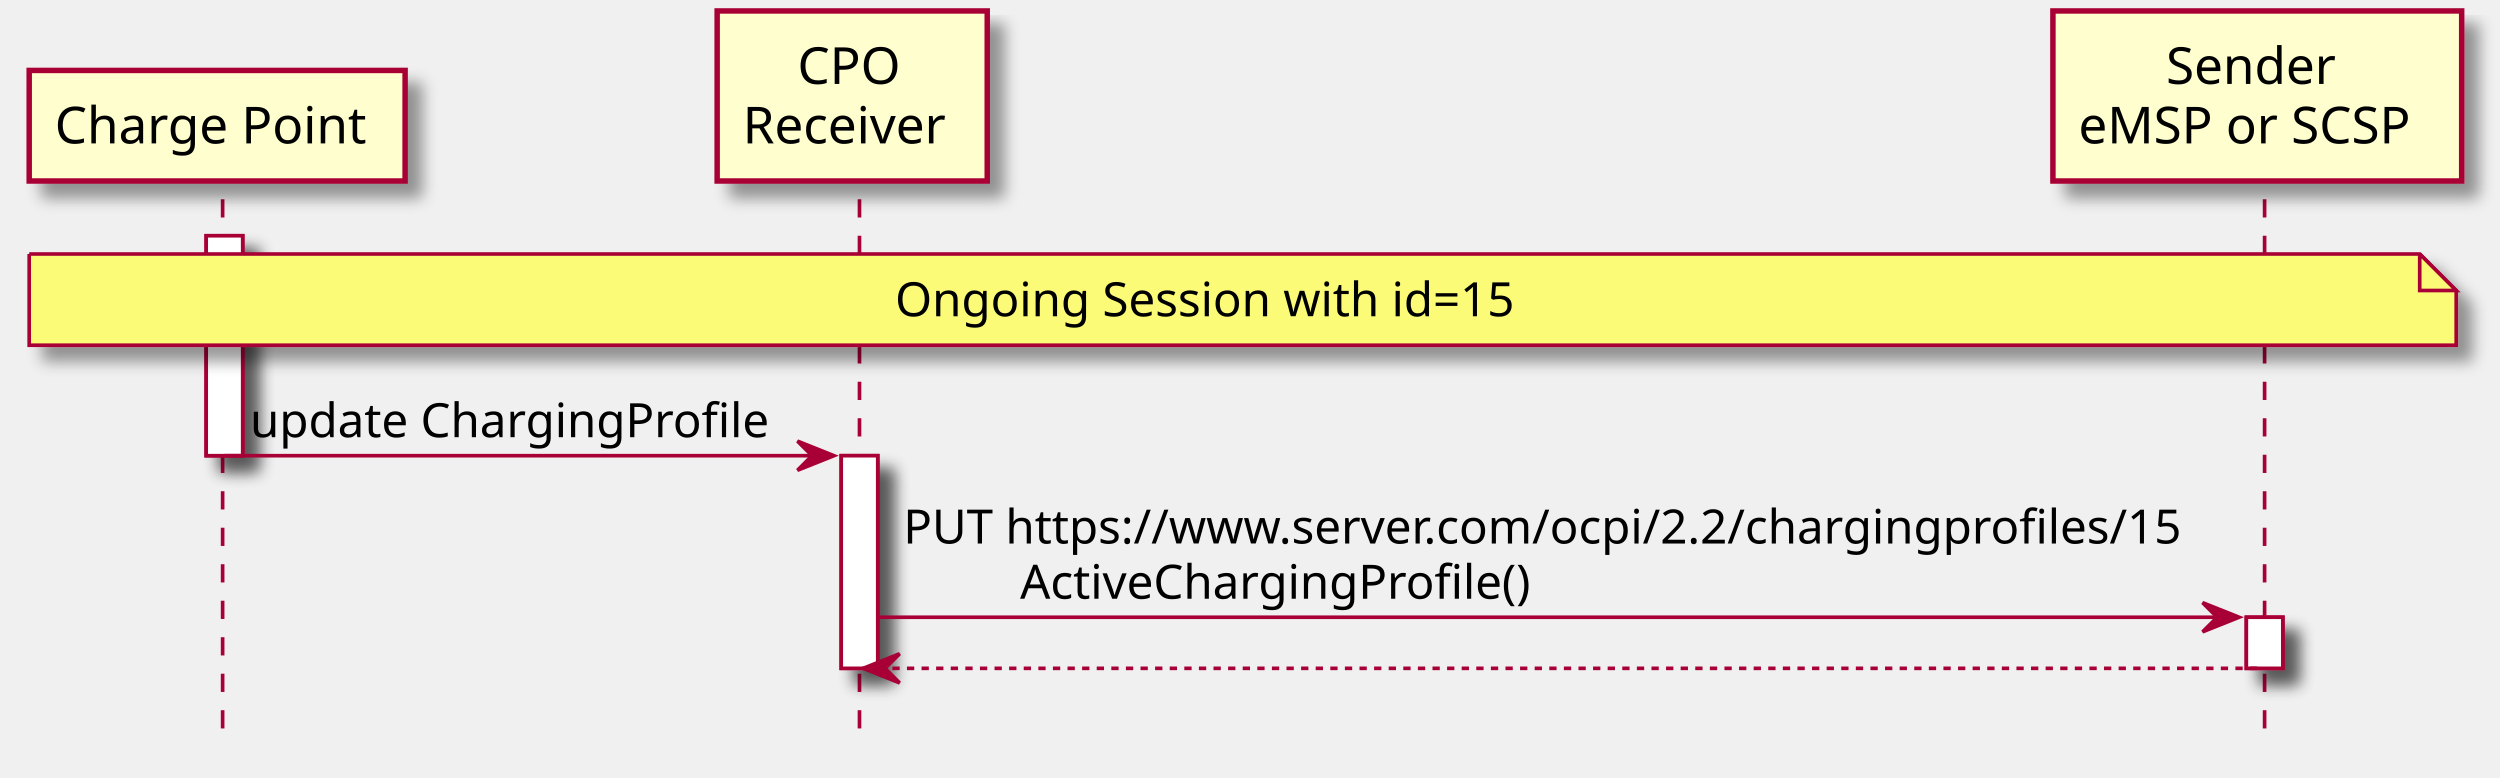
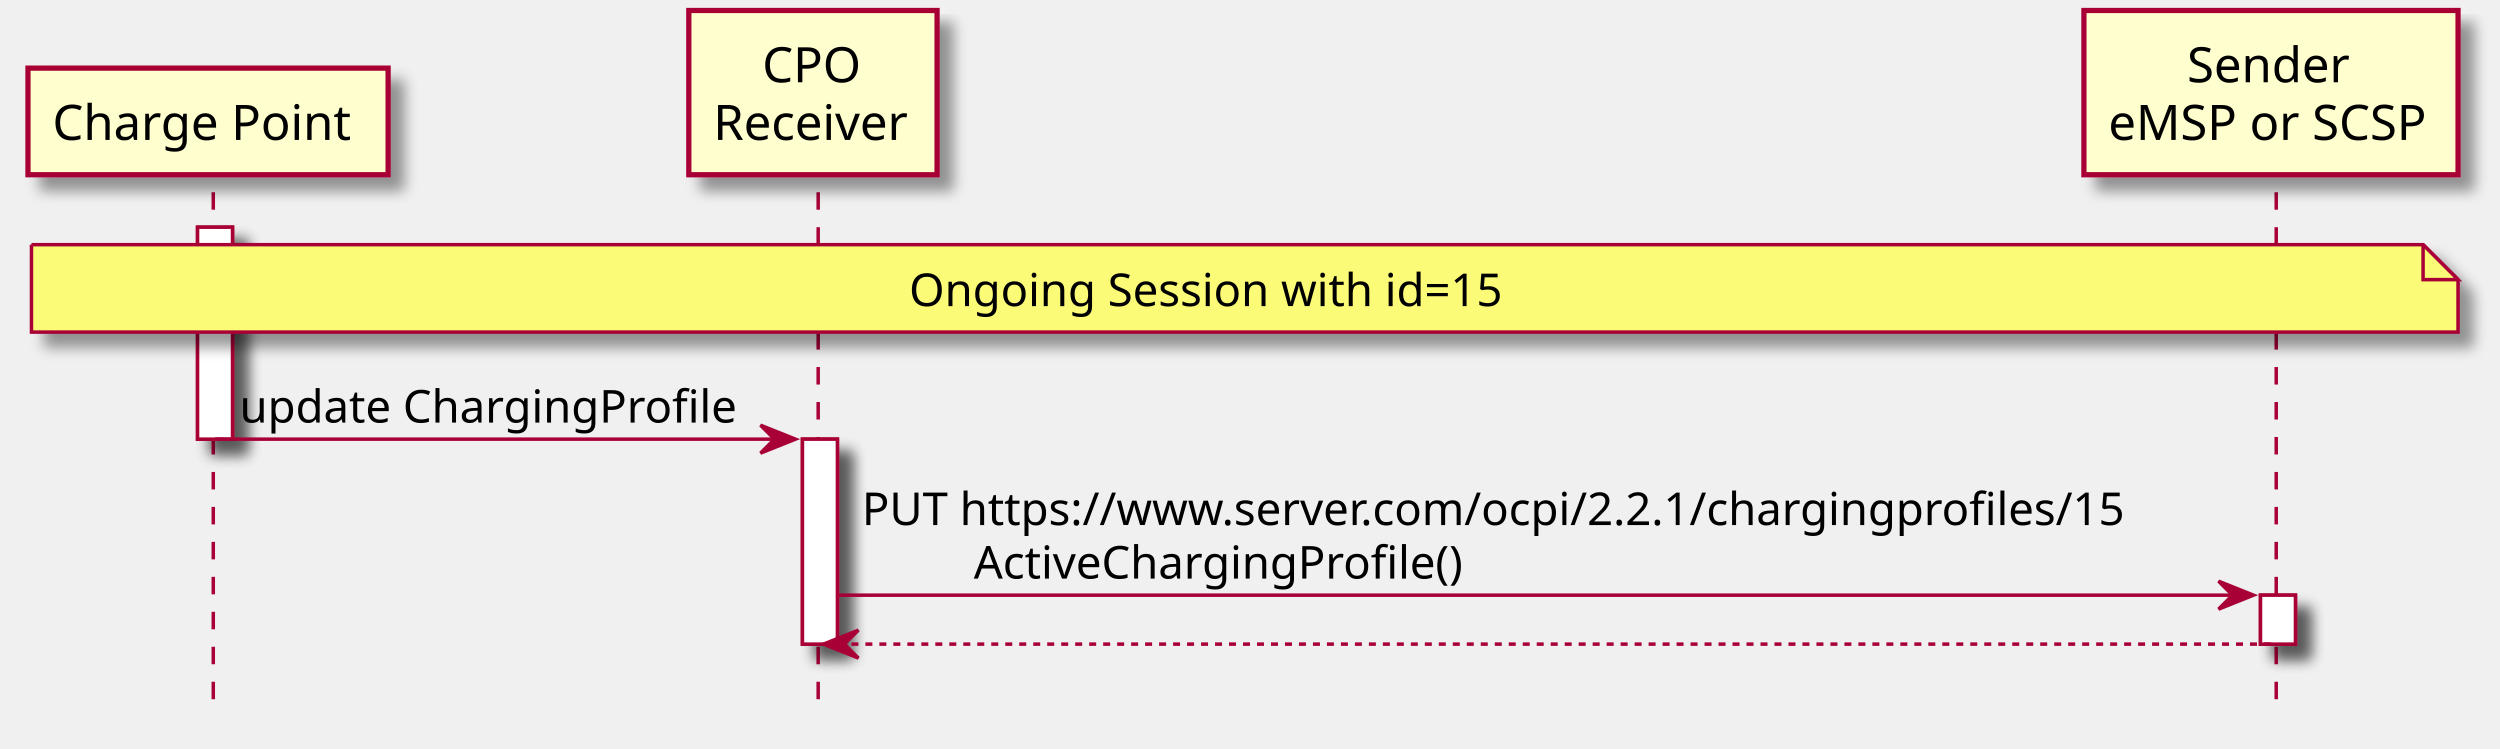
- <svg xmlns="http://www.w3.org/2000/svg" contentScriptType="application/ecmascript" contentStyleType="text/css" height="213px" preserveAspectRatio="none" style="width:685px;height:213px;" version="1.1" viewBox="0 0 685 213" width="685px" zoomAndPan="magnify">
+ <svg xmlns="http://www.w3.org/2000/svg" contentScriptType="application/ecmascript" contentStyleType="text/css" height="214px" preserveAspectRatio="none" style="width:715px;height:214px;" version="1.1" viewBox="0 0 715 214" width="715px" zoomAndPan="magnify">
  <defs>
-     <filter height="300%" id="fbncuf5312izx" width="300%" x="-1" y="-1">
+     <filter height="300%" id="f107vg6gmhqhwq" width="300%" x="-1" y="-1">
      <feGaussianBlur result="blurOut" stdDeviation="2.0" />
      <feColorMatrix in="blurOut" result="blurOut2" type="matrix" values="0 0 0 0 0 0 0 0 0 0 0 0 0 0 0 0 0 0 .4 0" />
      <feOffset dx="4.0" dy="4.0" in="blurOut2" result="blurOut3" />
      <feBlend in="SourceGraphic" in2="blurOut3" mode="normal" />
    </filter>
  </defs>
  <g>
-     <rect fill="#FFFFFF" filter="url(#fbncuf5312izx)" height="60.266" style="stroke: #A80036; stroke-width: 1.0;" width="10" x="56.5" y="64.594" />
-     <rect fill="#FFFFFF" filter="url(#fbncuf5312izx)" height="58.266" style="stroke: #A80036; stroke-width: 1.0;" width="10" x="230.5" y="124.859" />
-     <rect fill="#FFFFFF" filter="url(#fbncuf5312izx)" height="14" style="stroke: #A80036; stroke-width: 1.0;" width="10" x="615.5" y="169.125" />
-     <line style="stroke: #A80036; stroke-width: 1.0; stroke-dasharray: 5.0,5.0;" x1="61" x2="61" y1="54.594" y2="201.125" />
-     <line style="stroke: #A80036; stroke-width: 1.0; stroke-dasharray: 5.0,5.0;" x1="235.5" x2="235.5" y1="54.594" y2="201.125" />
-     <line style="stroke: #A80036; stroke-width: 1.0; stroke-dasharray: 5.0,5.0;" x1="620.5" x2="620.5" y1="54.594" y2="201.125" />
-     <rect fill="#FEFECE" filter="url(#fbncuf5312izx)" height="30.297" style="stroke: #A80036; stroke-width: 1.5;" width="103" x="8" y="19.297" />
-     <text fill="#000000" font-family="sans-serif" font-size="14" lengthAdjust="spacingAndGlyphs" textLength="89" x="15" y="39.292">Charge Point</text>
-     <rect fill="#FEFECE" filter="url(#fbncuf5312izx)" height="46.594" style="stroke: #A80036; stroke-width: 1.5;" width="74" x="196.5" y="3" />
-     <text fill="#000000" font-family="sans-serif" font-size="14" lengthAdjust="spacingAndGlyphs" textLength="30" x="218.5" y="22.995">CPO</text>
-     <text fill="#000000" font-family="sans-serif" font-size="14" lengthAdjust="spacingAndGlyphs" textLength="60" x="203.5" y="39.292">Receiver</text>
-     <rect fill="#FEFECE" filter="url(#fbncuf5312izx)" height="46.594" style="stroke: #A80036; stroke-width: 1.5;" width="112" x="562.5" y="3" />
-     <text fill="#000000" font-family="sans-serif" font-size="14" lengthAdjust="spacingAndGlyphs" textLength="50" x="593.5" y="22.995">Sender</text>
-     <text fill="#000000" font-family="sans-serif" font-size="14" lengthAdjust="spacingAndGlyphs" textLength="98" x="569.5" y="39.292">eMSP or SCSP</text>
-     <rect fill="#FFFFFF" filter="url(#fbncuf5312izx)" height="60.266" style="stroke: #A80036; stroke-width: 1.0;" width="10" x="56.5" y="64.594" />
-     <rect fill="#FFFFFF" filter="url(#fbncuf5312izx)" height="58.266" style="stroke: #A80036; stroke-width: 1.0;" width="10" x="230.5" y="124.859" />
-     <rect fill="#FFFFFF" filter="url(#fbncuf5312izx)" height="14" style="stroke: #A80036; stroke-width: 1.0;" width="10" x="615.5" y="169.125" />
-     <path d="M8,69.594 L8,94.594 L673,94.594 L673,79.594 L663,69.594 L8,69.594 " fill="#FBFB77" filter="url(#fbncuf5312izx)" style="stroke: #A80036; stroke-width: 1.0;" />
-     <path d="M663,69.594 L663,79.594 L673,79.594 L663,69.594 " fill="#FBFB77" style="stroke: #A80036; stroke-width: 1.0;" />
-     <text fill="#000000" font-family="sans-serif" font-size="13" lengthAdjust="spacingAndGlyphs" textLength="178" x="245.25" y="86.661">Ongoing Session with id=15</text>
-     <polygon fill="#A80036" points="218.5,120.859,228.5,124.859,218.5,128.859,222.5,124.859" style="stroke: #A80036; stroke-width: 1.0;" />
-     <line style="stroke: #A80036; stroke-width: 1.0;" x1="61.5" x2="224.5" y1="124.859" y2="124.859" />
-     <text fill="#000000" font-family="sans-serif" font-size="13" lengthAdjust="spacingAndGlyphs" textLength="145" x="68.5" y="119.793">update ChargingProfile</text>
-     <polygon fill="#A80036" points="603.5,165.125,613.5,169.125,603.5,173.125,607.5,169.125" style="stroke: #A80036; stroke-width: 1.0;" />
-     <line style="stroke: #A80036; stroke-width: 1.0;" x1="240.5" x2="609.5" y1="169.125" y2="169.125" />
-     <text fill="#000000" font-family="sans-serif" font-size="13" lengthAdjust="spacingAndGlyphs" textLength="356" x="247.5" y="148.926">PUT https://www.server.com/ocpi/2.2/chargingprofiles/15</text>
-     <text fill="#000000" font-family="sans-serif" font-size="13" lengthAdjust="spacingAndGlyphs" textLength="145" x="279.5" y="164.059">ActiveChargingProfile()</text>
-     <polygon fill="#A80036" points="246.5,179.125,236.5,183.125,246.5,187.125,242.5,183.125" style="stroke: #A80036; stroke-width: 1.0;" />
-     <line style="stroke: #A80036; stroke-width: 1.0; stroke-dasharray: 2.0,2.0;" x1="240.5" x2="619.5" y1="183.125" y2="183.125" />
+     <rect fill="#FFFFFF" filter="url(#f107vg6gmhqhwq)" height="60.621" style="stroke: #A80036; stroke-width: 1.0;" width="10" x="56.5" y="64.977" />
+     <rect fill="#FFFFFF" filter="url(#f107vg6gmhqhwq)" height="58.621" style="stroke: #A80036; stroke-width: 1.0;" width="10" x="229.5" y="125.598" />
+     <rect fill="#FFFFFF" filter="url(#f107vg6gmhqhwq)" height="14" style="stroke: #A80036; stroke-width: 1.0;" width="10" x="646.5" y="170.219" />
+     <line style="stroke: #A80036; stroke-width: 1.0; stroke-dasharray: 5.0,5.0;" x1="61" x2="61" y1="54.977" y2="202.219" />
+     <line style="stroke: #A80036; stroke-width: 1.0; stroke-dasharray: 5.0,5.0;" x1="234" x2="234" y1="54.977" y2="202.219" />
+     <line style="stroke: #A80036; stroke-width: 1.0; stroke-dasharray: 5.0,5.0;" x1="651" x2="651" y1="54.977" y2="202.219" />
+     <rect fill="#FEFECE" filter="url(#f107vg6gmhqhwq)" height="30.488" style="stroke: #A80036; stroke-width: 1.5;" width="103" x="8" y="19.488" />
+     <text fill="#000000" font-family="sans-serif" font-size="14" lengthAdjust="spacingAndGlyphs" textLength="89" x="15" y="40.023">Charge Point</text>
+     <rect fill="#FEFECE" filter="url(#f107vg6gmhqhwq)" height="46.977" style="stroke: #A80036; stroke-width: 1.5;" width="71" x="197" y="3" />
+     <text fill="#000000" font-family="sans-serif" font-size="14" lengthAdjust="spacingAndGlyphs" textLength="29" x="218" y="23.535">CPO</text>
+     <text fill="#000000" font-family="sans-serif" font-size="14" lengthAdjust="spacingAndGlyphs" textLength="57" x="204" y="40.023">Receiver</text>
+     <rect fill="#FEFECE" filter="url(#f107vg6gmhqhwq)" height="46.977" style="stroke: #A80036; stroke-width: 1.5;" width="107" x="596" y="3" />
+     <text fill="#000000" font-family="sans-serif" font-size="14" lengthAdjust="spacingAndGlyphs" textLength="48" x="625.5" y="23.535">Sender</text>
+     <text fill="#000000" font-family="sans-serif" font-size="14" lengthAdjust="spacingAndGlyphs" textLength="93" x="603" y="40.023">eMSP or SCSP</text>
+     <rect fill="#FFFFFF" filter="url(#f107vg6gmhqhwq)" height="60.621" style="stroke: #A80036; stroke-width: 1.0;" width="10" x="56.5" y="64.977" />
+     <rect fill="#FFFFFF" filter="url(#f107vg6gmhqhwq)" height="58.621" style="stroke: #A80036; stroke-width: 1.0;" width="10" x="229.5" y="125.598" />
+     <rect fill="#FFFFFF" filter="url(#f107vg6gmhqhwq)" height="14" style="stroke: #A80036; stroke-width: 1.0;" width="10" x="646.5" y="170.219" />
+     <path d="M9,69.977 L9,94.977 L703,94.977 L703,79.977 L693,69.977 L9,69.977 " fill="#FBFB77" filter="url(#f107vg6gmhqhwq)" style="stroke: #A80036; stroke-width: 1.0;" />
+     <path d="M693,69.977 L693,79.977 L703,79.977 L693,69.977 " fill="#FBFB77" style="stroke: #A80036; stroke-width: 1.0;" />
+     <text fill="#000000" font-family="sans-serif" font-size="13" lengthAdjust="spacingAndGlyphs" textLength="179" x="260" y="87.545">Ongoing Session with id=15</text>
+     <polygon fill="#A80036" points="217.5,121.598,227.5,125.598,217.5,129.598,221.5,125.598" style="stroke: #A80036; stroke-width: 1.0;" />
+     <line style="stroke: #A80036; stroke-width: 1.0;" x1="61.5" x2="223.5" y1="125.598" y2="125.598" />
+     <text fill="#000000" font-family="sans-serif" font-size="13" lengthAdjust="spacingAndGlyphs" textLength="144" x="68.5" y="120.856">update ChargingProfile</text>
+     <polygon fill="#A80036" points="634.5,166.219,644.5,170.219,634.5,174.219,638.5,170.219" style="stroke: #A80036; stroke-width: 1.0;" />
+     <line style="stroke: #A80036; stroke-width: 1.0;" x1="239.5" x2="640.5" y1="170.219" y2="170.219" />
+     <text fill="#000000" font-family="sans-serif" font-size="13" lengthAdjust="spacingAndGlyphs" textLength="388" x="246.5" y="150.166">PUT https://www.server.com/ocpi/2.2.1/chargingprofiles/15</text>
+     <text fill="#000000" font-family="sans-serif" font-size="13" lengthAdjust="spacingAndGlyphs" textLength="144" x="278.5" y="165.477">ActiveChargingProfile()</text>
+     <polygon fill="#A80036" points="245.5,180.219,235.5,184.219,245.5,188.219,241.5,184.219" style="stroke: #A80036; stroke-width: 1.0;" />
+     <line style="stroke: #A80036; stroke-width: 1.0; stroke-dasharray: 2.0,2.0;" x1="239.5" x2="650.5" y1="184.219" y2="184.219" />
  </g>
</svg>
